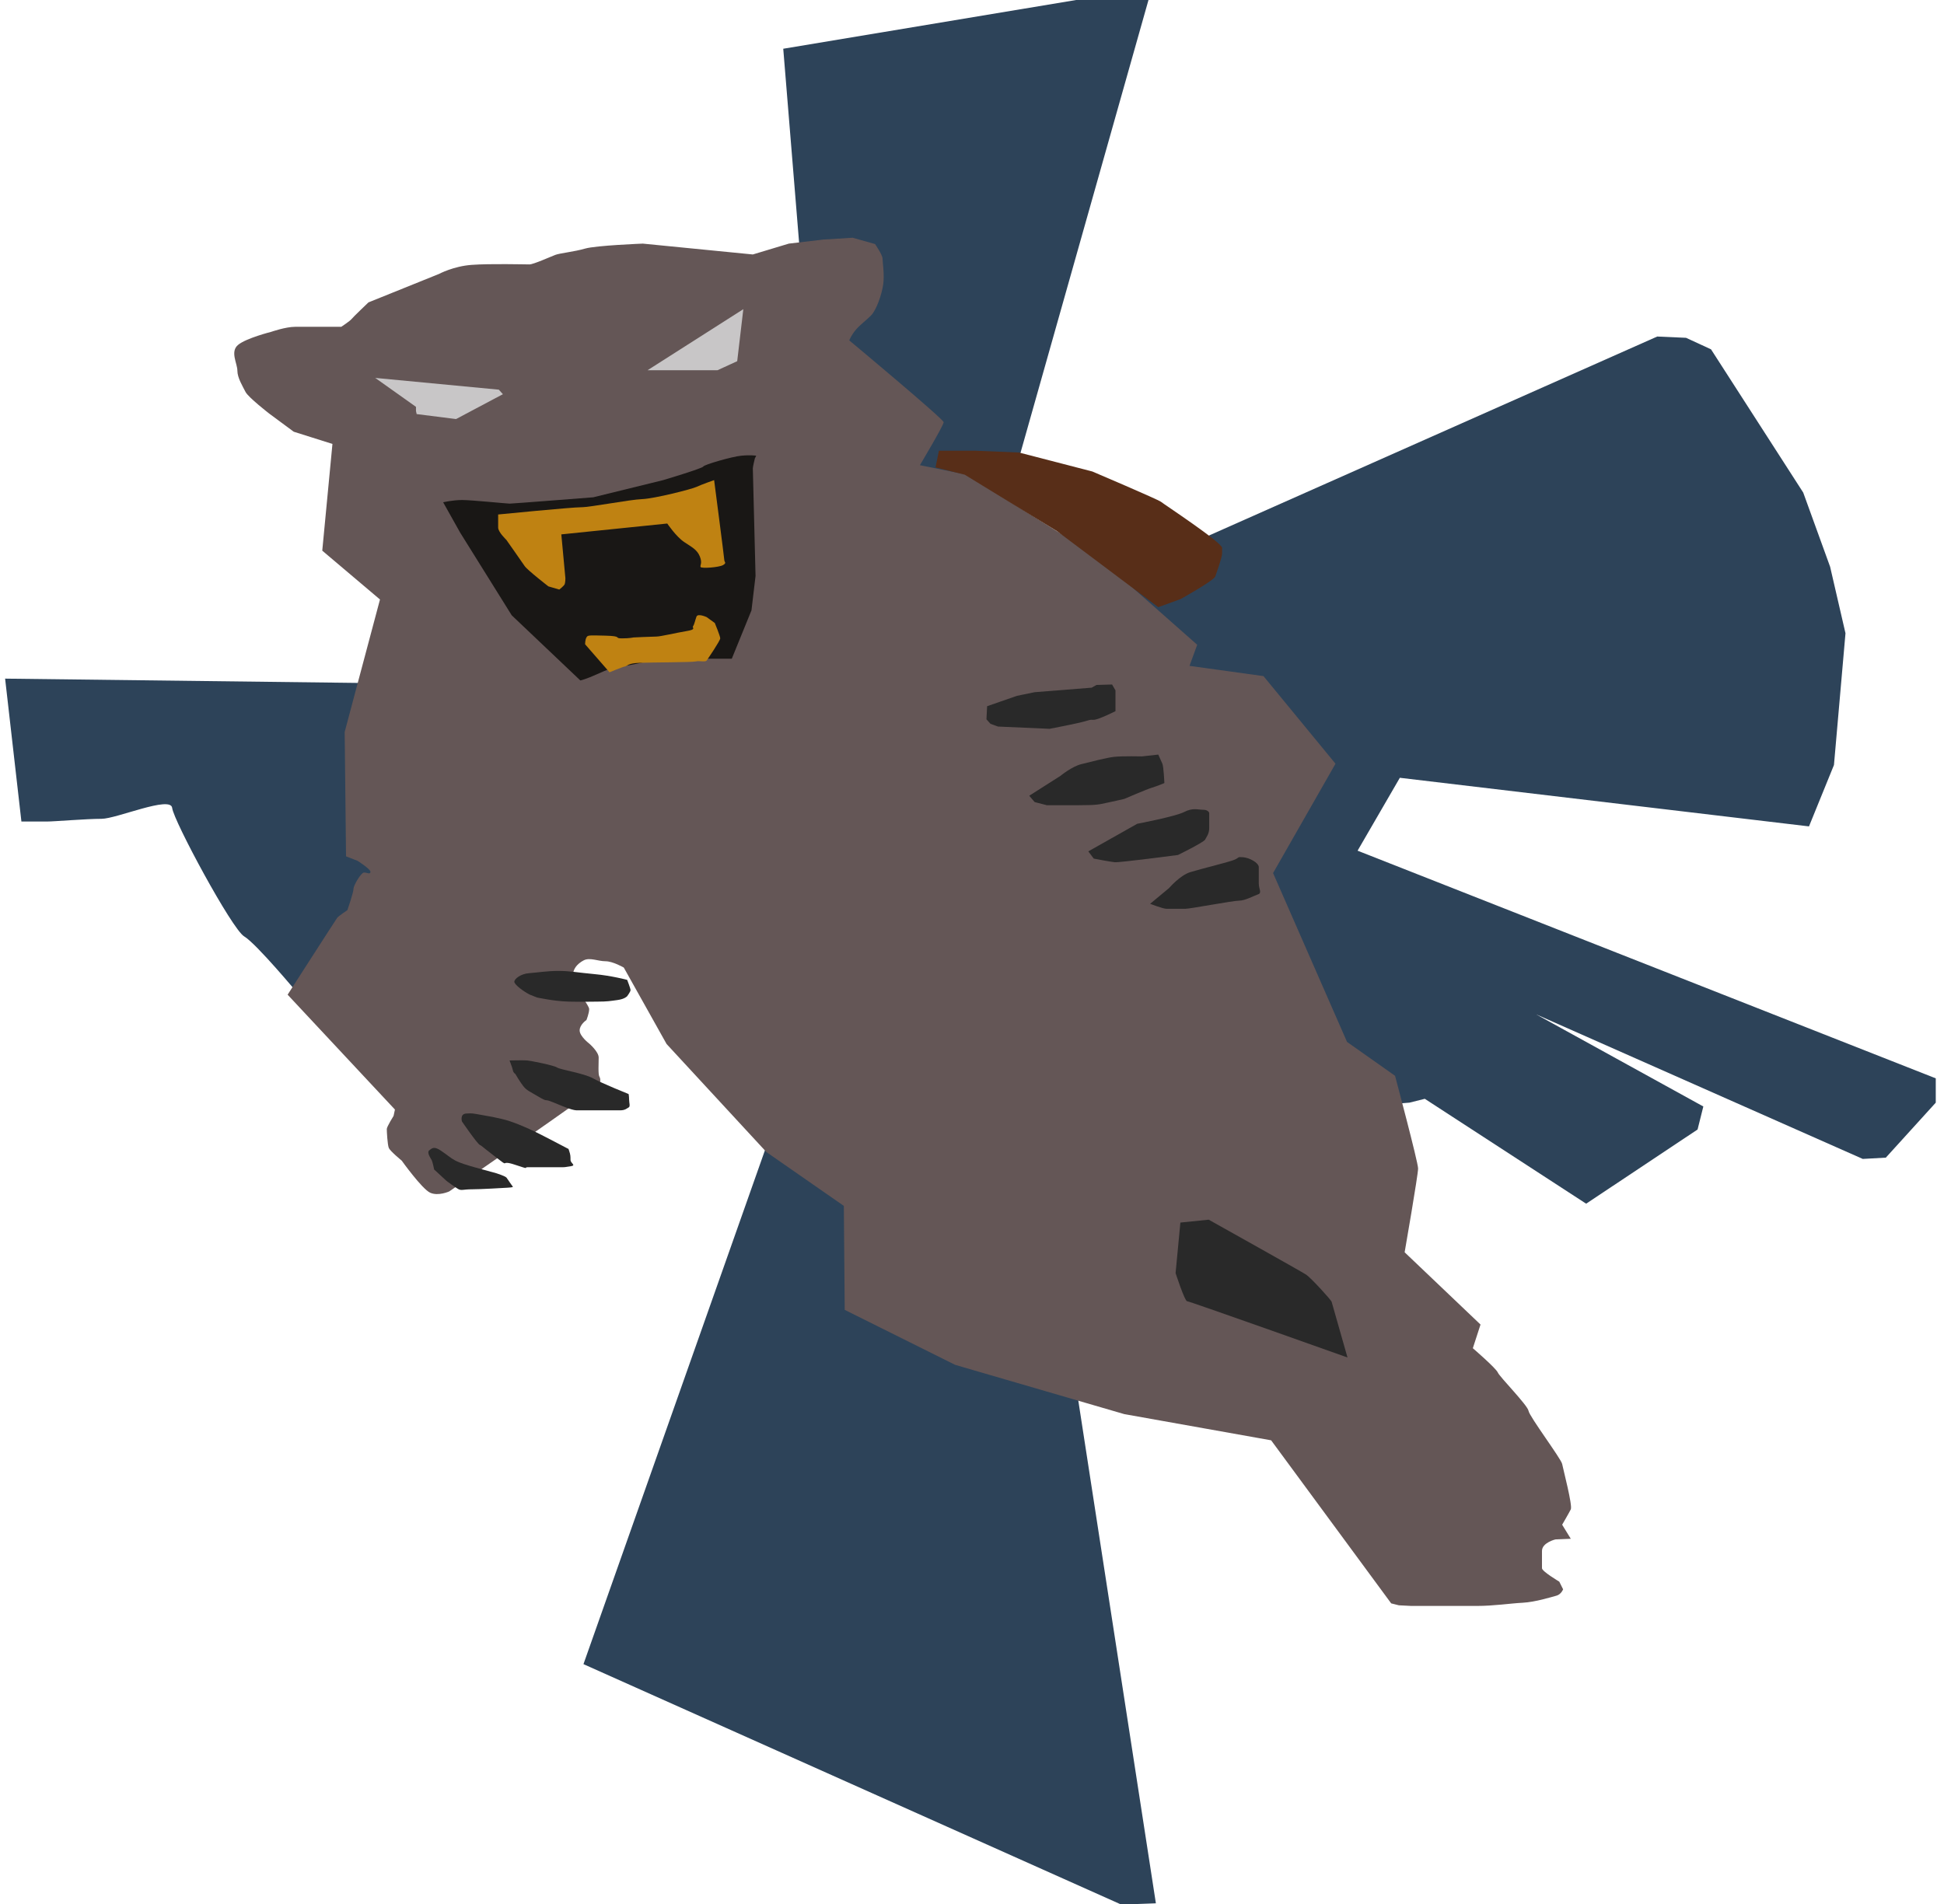
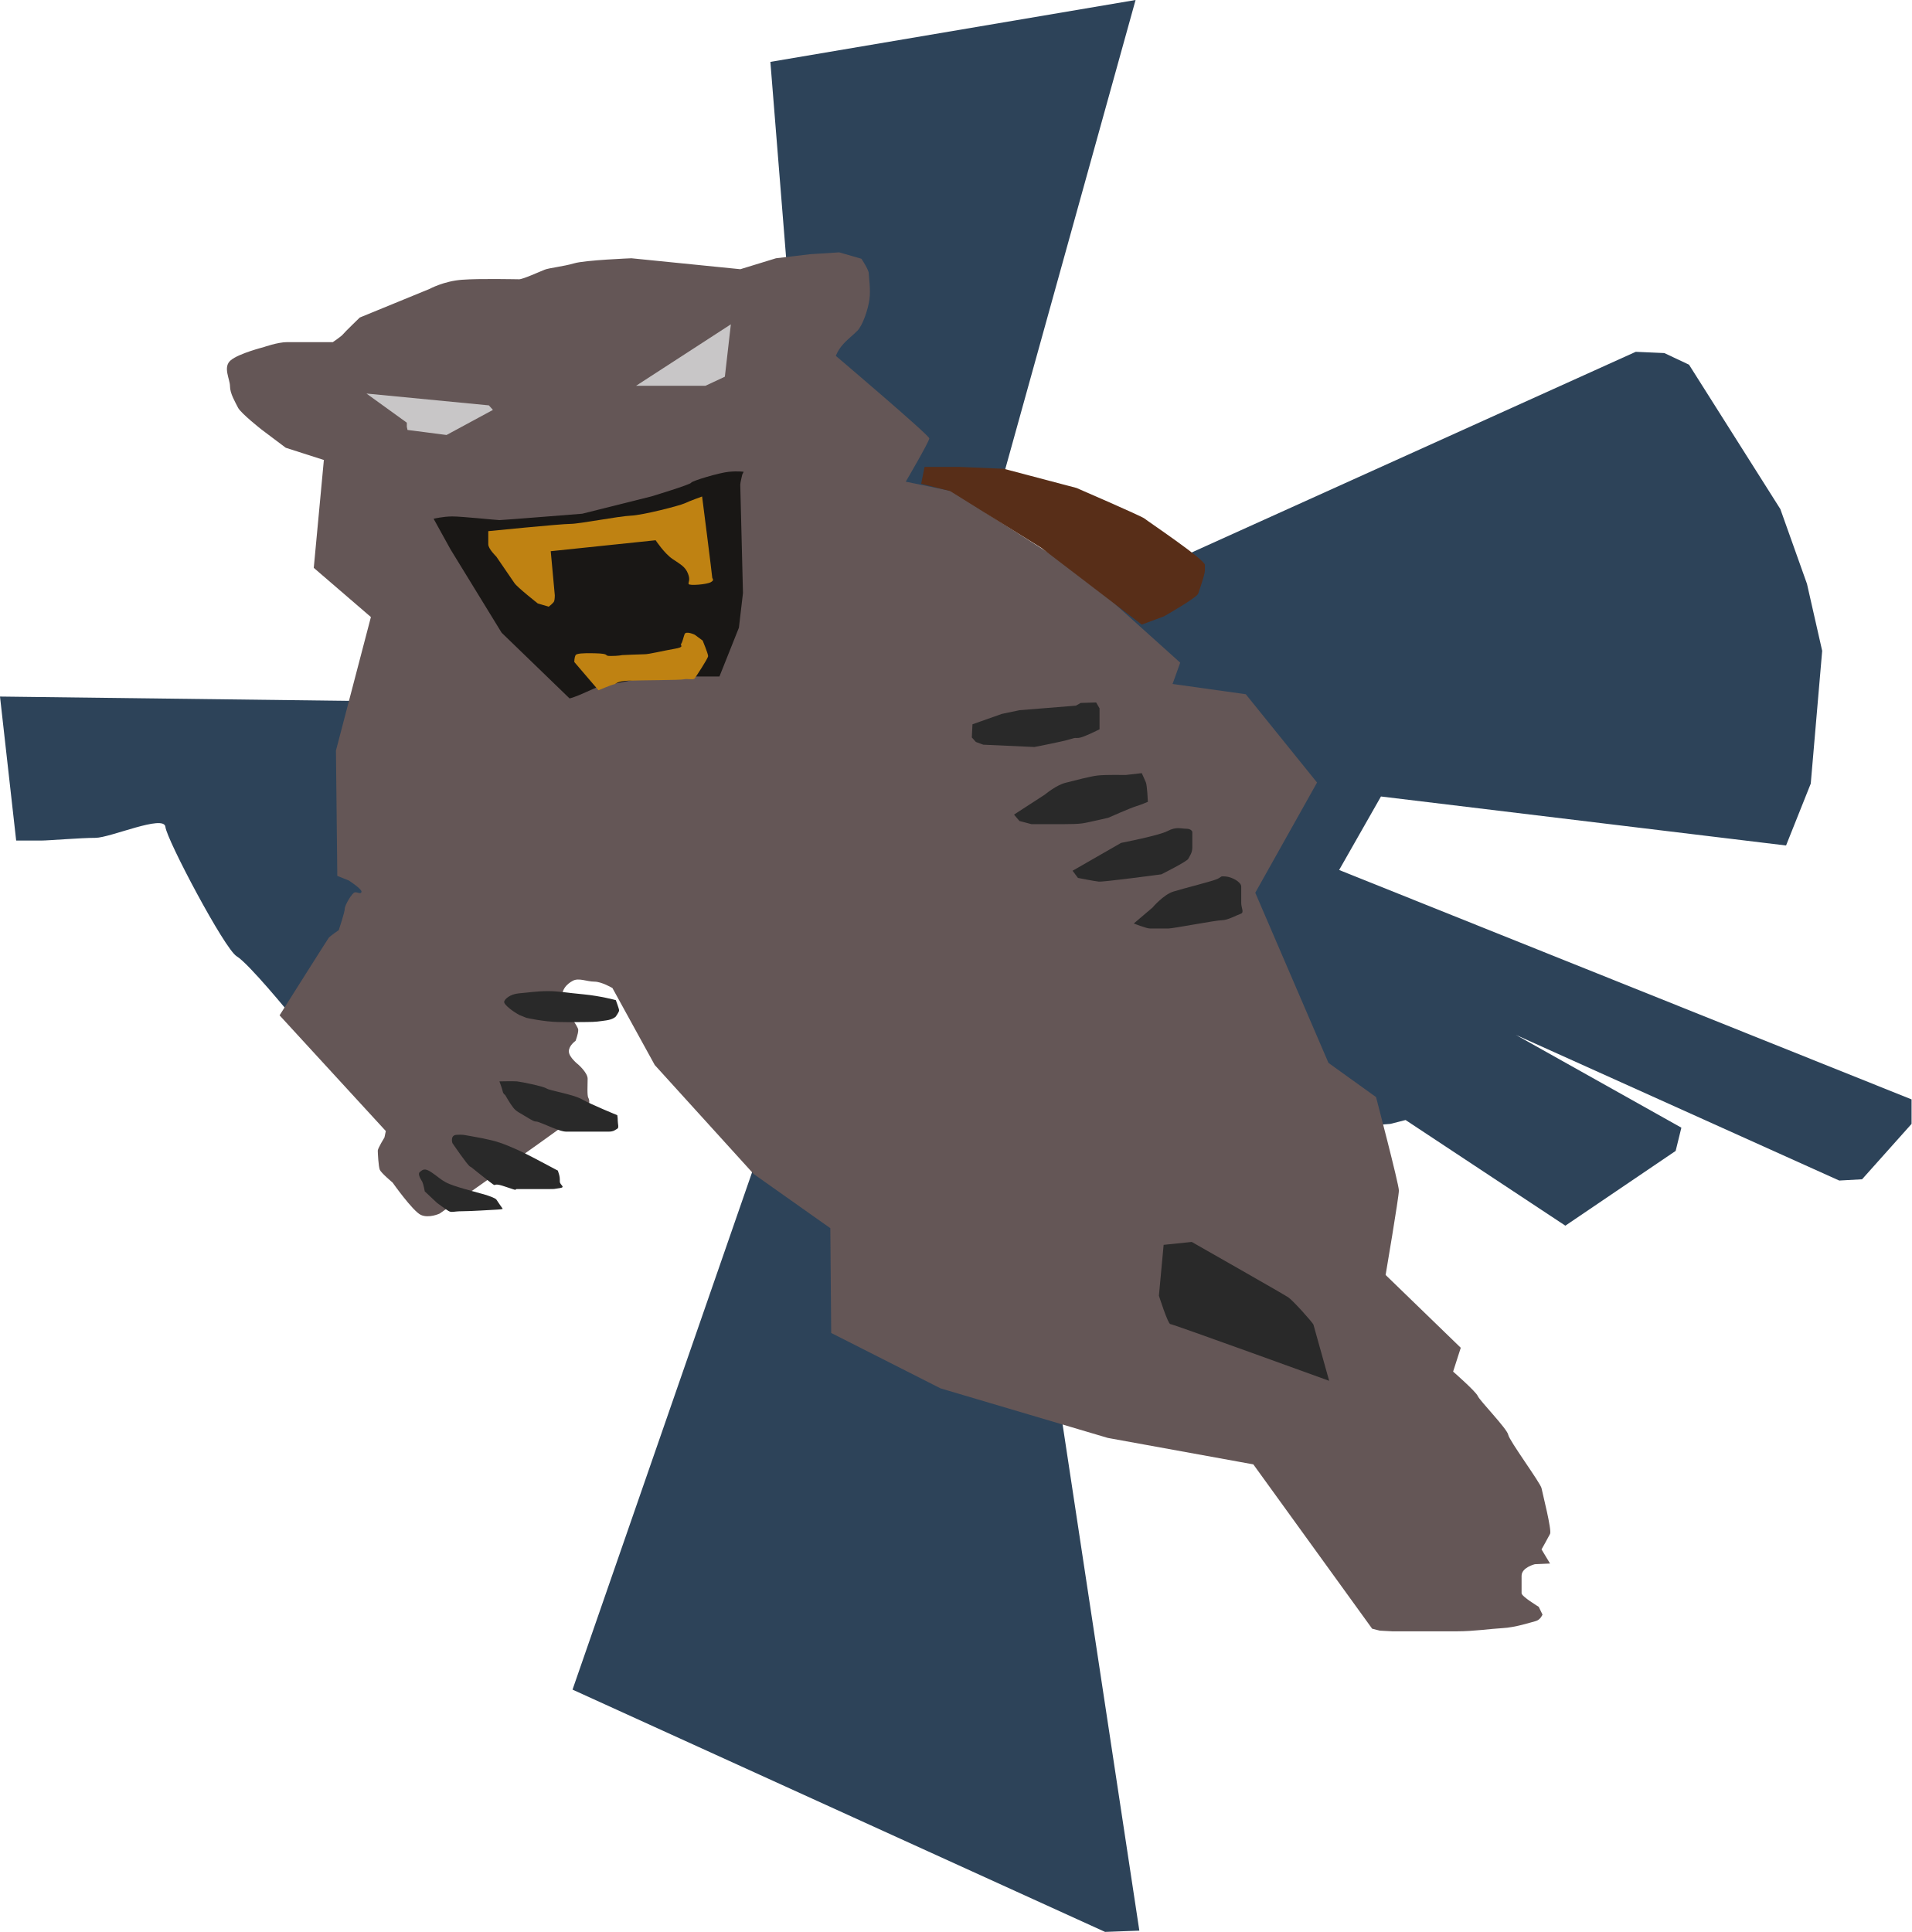
- <svg xmlns="http://www.w3.org/2000/svg" id="svg4444" width="231.98" height="227.16" viewBox="0 0 231.98 227.16" version="1.1" xml:space="preserve">
-   <defs id="defs4">
-     <style id="style2">
+ <svg xmlns="http://www.w3.org/2000/svg" id="svg4444" width="197.39" height="199.51" viewBox="0 0 197.39 199.51">
+   <defs>
+     <style>
      .cls-1 {
+         fill: #191715;
+       }
+ 
+       .cls-1, .cls-2, .cls-3, .cls-4, .cls-5, .cls-6, .cls-7 {
        stroke-width: 0px;
+       }
+ 
+       .cls-2 {
+         fill: #c8c6c7;
+       }
+ 
+       .cls-3 {
+         fill: #bf8212;
+       }
+ 
+       .cls-4 {
+         fill: #582e18;
+       }
+ 
+       .cls-5 {
+         fill: #645656;
+       }
+ 
+       .cls-6 {
+         fill: #292929;
+       }
+ 
+       .cls-7 {
+         fill: #2d4359;
      }
    </style>
  </defs>
-   <g id="layer11" style="display:inline">
-     <path style="display:inline;fill:#2d4359;fill-opacity:1;stroke:none;stroke-width:0.468px;stroke-linecap:butt;stroke-linejoin:miter;stroke-opacity:1" d="M 0.61,80.996 2.555,98.051 c 0,0 2.269,0 3.08,0 0.81,0 4.7,-0.324 6.483,-0.324 1.783,0 8.266,-2.807 8.428,-1.295 0.162,1.511 7.132,14.464 8.59,15.328 1.459,0.864 6.483,6.908 6.483,6.908 l 32.632,-4.923 9.856,-1.527 13.295,24.73 -21.776,61.672 64.181,28.699 4.126,-0.153 -9.398,-60.909 -0.917,-31.447 40.572,-3.206 1.834,-0.458 19.254,12.518 13.295,-8.854 0.688,-2.748 -19.942,-10.991 38.967,17.25 2.751,-0.153 5.96,-6.564 v -2.9 l -68.995,-27.172 5.043,-8.701 48.824,5.801 2.98,-7.327 1.375,-15.723 -1.834,-7.938 -3.209,-8.854 -11.003,-17.097 -2.98,-1.374 -3.438,-0.153 -54.325,24.119 c 0,0 -31.174,8.854 -30.715,7.633 0.458,-1.221 8.71,-16.639 8.71,-16.639 L 137.476,-1.509 93.466,5.818 99.196,75.886 44.871,81.535 Z" id="path131563" />
+   <g id="layer11">
+     <path id="path131563" class="cls-7" d="m0,71.93l1.67,14.87h2.64c.69,0,4.03-.28,5.55-.28s7.08-2.45,7.22-1.13c.14,1.32,6.11,12.61,7.36,13.36,1.25.75,5.55,6.02,5.55,6.02l27.96-4.29,8.44-1.33,11.39,21.56-18.66,53.77,54.99,25.02,3.54-.13-8.05-53.1-.79-27.42,34.76-2.79,1.57-.4,16.5,10.91,11.39-7.72.59-2.4-17.09-9.58,33.39,15.04,2.36-.13,5.11-5.72v-2.53l-59.11-23.69,4.32-7.59,41.83,5.06,2.55-6.39,1.18-13.71-1.57-6.92-2.75-7.72-9.43-14.91-2.55-1.2-2.95-.13-46.54,21.03s-26.71,7.72-26.32,6.65c.39-1.06,7.46-14.51,7.46-14.51L117.26,0l-37.71,6.39,4.91,61.09-46.54,4.92-37.92-.47Z" />
  </g>
-   <g id="layer24" style="display:inline">
-     <path style="fill:#645656;fill-opacity:1;stroke:none;stroke-width:0.468px;stroke-linecap:butt;stroke-linejoin:miter;stroke-opacity:1" d="M 39.671,52.985 35.052,51.527 32.135,49.369 c 0,0 -2.512,-1.943 -2.836,-2.591 -0.324,-0.648 -0.972,-1.673 -0.972,-2.537 0,-0.864 -0.891,-2.267 0.081,-3.076 0.972,-0.81 3.971,-1.565 3.971,-1.565 0,0 1.702,-0.594 2.836,-0.594 1.135,0 5.511,0 5.511,0 0,0 1.054,-0.702 1.216,-0.918 C 42.103,37.873 43.967,36.092 43.967,36.092 l 8.428,-3.4 c 0,0 1.702,-0.918 3.89,-1.079 2.188,-0.162 6.402,-0.054 6.888,-0.054 0.486,0 2.512,-0.918 3.08,-1.133 0.567,-0.216 2.269,-0.378 3.566,-0.756 1.297,-0.378 6.889,-0.594 6.889,-0.594 l 13.129,1.295 4.295,-1.295 4.133,-0.486 3.485,-0.216 2.674,0.756 c 0,0 0.891,1.295 0.891,1.727 0,0.432 0.243,1.889 0.081,3.076 -0.162,1.187 -0.81,3.076 -1.459,3.724 -0.648,0.648 -1.216,1.025 -1.783,1.673 -0.567,0.648 -0.81,1.295 -0.81,1.295 0,0 11.265,9.391 11.265,9.769 0,0.378 -2.836,5.127 -2.836,5.127 l 5.584,1.13 15.587,9.77 11.919,10.533 -0.917,2.519 8.825,1.221 8.596,10.457 -7.45,13.052 8.825,20.15 5.73,4.045 c 0,0 2.751,10.304 2.751,11.067 0,0.763 -1.605,9.999 -1.605,9.999 l 9.054,8.625 -0.917,2.824 c 0,0 2.751,2.366 2.98,2.9 0.229,0.534 3.553,3.893 3.668,4.58 0.115,0.687 3.897,5.725 4.011,6.335 0.115,0.611 1.261,4.961 1.031,5.419 -0.229,0.458 -1.031,1.832 -1.031,1.832 l 1.031,1.679 -1.834,0.076 c 0,0 -1.605,0.382 -1.605,1.374 0,0.992 0,1.679 0,2.061 0,0.382 2.063,1.603 2.063,1.603 l 0.458,0.916 c 0,0 -0.229,0.611 -0.802,0.763 -0.573,0.153 -2.521,0.763 -4.011,0.84 -1.49,0.076 -3.438,0.382 -5.501,0.382 -2.063,0 -4.011,0 -4.584,0 -0.573,0 -3.209,0 -3.209,0 l -1.49,-0.076 -0.917,-0.229 -14.326,-19.463 -17.535,-3.129 -20.171,-5.877 -13.18,-6.564 -0.105,-12.409 -9.239,-6.423 -11.913,-12.899 -5.106,-9.121 c 0,0 -1.297,-0.756 -2.188,-0.756 -0.891,0 -1.864,-0.486 -2.593,-0.108 -0.729,0.378 -1.54,1.133 -1.216,2.375 0.324,1.241 1.864,2.968 1.864,3.454 0,0.486 -0.324,1.295 -0.324,1.295 0,0 -0.81,0.54 -0.81,1.241 0,0.702 1.135,1.565 1.135,1.565 0,0 1.135,0.971 1.135,1.673 0,0.702 -0.081,1.997 0.081,2.267 0.162,0.27 0.162,0.648 -0.081,1.133 -0.243,0.486 -17.829,12.575 -17.829,12.575 0,0 -1.297,0.594 -2.269,0.162 -0.972,-0.432 -3.404,-3.832 -3.404,-3.832 0,0 -1.378,-1.133 -1.54,-1.511 -0.162,-0.378 -0.243,-1.997 -0.243,-2.267 0,-0.27 0.81,-1.565 0.81,-1.565 l 0.162,-0.756 -12.805,-13.709 c 0,0 5.754,-8.959 5.916,-9.175 0.162,-0.216 1.216,-0.918 1.216,-0.918 0,0 0.729,-2.105 0.729,-2.537 0,-0.432 0.891,-1.889 1.216,-1.943 0.324,-0.054 0.729,0.27 0.81,-0.054 0.081,-0.324 -1.54,-1.349 -1.54,-1.349 L 41.292,102.207 41.13,87.365 45.344,71.551 38.456,65.722 Z" id="path135085" />
-     <path style="fill:#582e18;fill-opacity:1;stroke:none;stroke-width:0.468px;stroke-linecap:butt;stroke-linejoin:miter;stroke-opacity:1" d="m 112.041,53.794 -0.405,1.997 3.485,0.864 11.022,6.746 12.075,9.067 2.674,-0.971 c 0,0 3.971,-2.213 4.133,-2.699 0.162,-0.486 0.81,-2.267 0.81,-2.753 0,-0.486 0,0 0,-0.648 0,-0.648 -6.97,-5.235 -7.294,-5.505 -0.324,-0.27 -8.185,-3.616 -8.185,-3.616 l -8.752,-2.267 -5.268,-0.216 z" id="path138484" />
+   <g id="layer24">
+     <path id="path135085" class="cls-5" d="m33.47,47.51l-3.96-1.27-2.5-1.88s-2.15-1.69-2.43-2.26c-.28-.56-.83-1.46-.83-2.21s-.76-1.98.07-2.68c.83-.71,3.4-1.36,3.4-1.36,0,0,1.46-.52,2.43-.52h4.72s.9-.61,1.04-.8c.14-.19,1.74-1.74,1.74-1.74l7.22-2.96s1.46-.8,3.33-.94c1.87-.14,5.49-.05,5.9-.05s2.15-.8,2.64-.99c.49-.19,1.94-.33,3.06-.66,1.11-.33,5.9-.52,5.9-.52l11.25,1.13,3.68-1.13,3.54-.42,2.99-.19,2.29.66s.76,1.13.76,1.51.21,1.65.07,2.68c-.14,1.04-.69,2.68-1.25,3.25-.56.56-1.04.89-1.53,1.46-.49.56-.69,1.13-.69,1.13,0,0,9.65,8.19,9.65,8.52s-2.43,4.47-2.43,4.47l4.78.99,13.35,8.52,10.21,9.18-.79,2.2,7.56,1.06,7.36,9.12-6.38,11.38,7.56,17.57,4.91,3.53s2.36,8.98,2.36,9.65-1.37,8.72-1.37,8.72l7.76,7.52-.79,2.46s2.36,2.06,2.55,2.53c.2.47,3.04,3.39,3.14,3.99.1.6,3.34,4.99,3.44,5.52.1.53,1.08,4.33.88,4.72-.2.4-.88,1.6-.88,1.6l.88,1.46-1.57.07s-1.37.33-1.37,1.2v1.8c0,.33,1.77,1.4,1.77,1.4l.39.8s-.2.53-.69.67c-.49.13-2.16.67-3.44.73-1.28.07-2.95.33-4.71.33h-6.68l-1.28-.07-.79-.2-12.27-16.97-15.02-2.73-17.28-5.12-11.29-5.72-.09-10.82-7.92-5.6-10.21-11.25-4.37-7.95s-1.11-.66-1.87-.66-1.6-.42-2.22-.09c-.62.33-1.32.99-1.04,2.07.28,1.08,1.6,2.59,1.6,3.01s-.28,1.13-.28,1.13c0,0-.69.47-.69,1.08s.97,1.36.97,1.36c0,0,.97.85.97,1.46s-.07,1.74.07,1.98c.14.24.14.56-.07.99-.21.42-15.28,10.96-15.28,10.96,0,0-1.11.52-1.94.14-.83-.38-2.92-3.34-2.92-3.34,0,0-1.18-.99-1.32-1.32-.14-.33-.21-1.74-.21-1.98s.69-1.36.69-1.36l.14-.66-10.97-11.95s4.93-7.81,5.07-8c.14-.19,1.04-.8,1.04-.8,0,0,.62-1.84.62-2.21s.76-1.65,1.04-1.69c.28-.05.62.24.69-.05.07-.28-1.32-1.18-1.32-1.18l-1.18-.47-.14-12.94,3.61-13.79-5.9-5.08,1.04-11.11Z" />
+     <path id="path138484" class="cls-4" d="m95.47,48.22l-.35,1.74,2.99.75,9.44,5.88,10.35,7.91,2.29-.85s3.4-1.93,3.54-2.35c.14-.42.69-1.98.69-2.4v-.56c0-.56-5.97-4.56-6.25-4.8-.28-.24-7.01-3.15-7.01-3.15l-7.5-1.98-4.51-.19h-3.68Z" />
  </g>
-   <g id="layer25" style="display:inline">
-     <path style="fill:#191715;fill-opacity:1;stroke:none;stroke-width:0.468px;stroke-linecap:butt;stroke-linejoin:miter;stroke-opacity:1" d="m 52.881,59.947 2.026,3.616 6.159,9.877 8.185,7.772 c 0,0 0.162,0 1.135,-0.378 0.972,-0.378 2.512,-1.187 3.161,-1.187 0.648,0 5.187,-1.025 5.187,-1.025 h 8.59 l 2.35,-5.775 0.486,-4.102 c 0,0 -0.324,-12.629 -0.324,-12.845 0,-0.216 0.243,-1.187 0.243,-1.187 l 0.162,-0.324 c 0,0 -0.648,-0.108 -1.783,0 -1.135,0.108 -4.457,1.079 -4.538,1.295 -0.081,0.216 -4.781,1.619 -4.781,1.619 l -8.347,2.051 c 0,0 -9.644,0.756 -9.968,0.756 -0.324,0 -4.538,-0.432 -5.673,-0.432 -1.135,0 -2.269,0.27 -2.269,0.27 z" id="path139108" />
+   <g id="layer25">
+     <path id="path139108" class="cls-1" d="m44.78,53.58l1.74,3.15,5.28,8.61,7.01,6.78s.14,0,.97-.33,2.15-1.04,2.71-1.04,4.44-.89,4.44-.89h7.36l2.01-5.04.42-3.58s-.28-11.01-.28-11.2.21-1.04.21-1.04l.14-.28s-.56-.09-1.53,0-3.82.94-3.89,1.13c-.07.19-4.1,1.41-4.1,1.41l-7.15,1.79s-8.26.66-8.54.66-3.89-.38-4.86-.38-1.94.24-1.94.24h0Z" />
  </g>
  <g id="layer26">
-     <path style="fill:#bf8212;fill-opacity:1;stroke:none;stroke-width:0.468px;stroke-linecap:butt;stroke-linejoin:miter;stroke-opacity:1" d="m 65.442,69.986 c 0,0 -2.512,-1.943 -2.836,-2.429 -0.324,-0.486 -2.188,-3.13 -2.188,-3.13 0,0 -0.972,-0.918 -0.972,-1.457 0,-0.54 0,-1.565 0,-1.565 0,0 8.752,-0.864 9.887,-0.864 1.135,0 5.835,-0.918 7.294,-0.971 1.459,-0.054 5.916,-1.187 6.483,-1.457 0.567,-0.27 2.107,-0.81 2.107,-0.81 0,0 1.216,9.337 1.216,9.553 0,0.216 0.324,0.324 -0.162,0.594 -0.486,0.27 -2.593,0.432 -2.674,0.216 -0.081,-0.216 0.243,-0.432 -0.081,-1.241 -0.324,-0.81 -0.891,-1.079 -1.864,-1.727 C 80.678,64.049 79.625,62.484 79.625,62.484 l -12.642,1.295 0.486,5.235 c 0,0 0,0.486 -0.081,0.702 -0.081,0.216 -0.648,0.648 -0.648,0.648 z" id="path143872" />
-     <path style="fill:#bf8212;fill-opacity:1;stroke:none;stroke-width:0.468px;stroke-linecap:butt;stroke-linejoin:miter;stroke-opacity:1" d="m 69.819,76.894 2.917,3.346 c 0,0 1.54,-0.648 1.864,-0.702 0.324,-0.054 0.243,-0.378 1.783,-0.432 1.54,-0.054 6.24,-0.054 6.645,-0.162 0.405,-0.108 1.135,0.108 1.297,-0.108 0.162,-0.216 1.621,-2.375 1.621,-2.645 0,-0.27 -0.648,-1.835 -0.648,-1.835 l -0.972,-0.702 c 0,0 -1.054,-0.486 -1.216,-0.054 -0.162,0.432 -0.243,0.918 -0.405,1.133 -0.162,0.216 0.486,0.378 -0.81,0.594 -1.297,0.216 -3.08,0.648 -3.566,0.648 -0.486,0 -2.755,0.108 -2.755,0.108 0,0 -0.405,0.108 -1.378,0.108 -0.972,0 0.162,-0.27 -1.945,-0.324 -2.107,-0.054 -2.107,-0.054 -2.269,0.216 -0.162,0.27 -0.162,0.81 -0.162,0.81 z" id="path143874" />
-     <path style="display:inline;fill:#c8c6c7;fill-opacity:1;stroke:none;stroke-width:0.468px;stroke-linecap:butt;stroke-linejoin:miter;stroke-opacity:1" d="m 44.777,45.105 14.749,1.403 0.486,0.54 -5.592,2.968 -4.7,-0.594 -0.081,-0.378 v -0.486 z" id="path146429" />
-     <path style="display:inline;fill:#c8c6c7;fill-opacity:1;stroke:none;stroke-width:0.468px;stroke-linecap:butt;stroke-linejoin:miter;stroke-opacity:1" d="m 77.274,44.187 11.427,-7.286 -0.729,6.207 -2.35,1.079 z" id="path146431" />
+     <path id="path143872" class="cls-3" d="m55.55,62.33s-2.15-1.69-2.43-2.12c-.28-.42-1.87-2.73-1.87-2.73,0,0-.83-.8-.83-1.27v-1.36s7.5-.75,8.47-.75,5-.8,6.25-.85c1.25-.05,5.07-1.04,5.55-1.27s1.81-.71,1.81-.71c0,0,1.04,8.14,1.04,8.33s.28.28-.14.52-2.22.38-2.29.19c-.07-.19.21-.38-.07-1.08-.28-.71-.76-.94-1.6-1.51-.83-.56-1.74-1.93-1.74-1.93l-10.83,1.13.42,4.56s0,.42-.07.61c-.07.19-.56.56-.56.56l-1.11-.33Z" />
+     <path id="path143874" class="cls-3" d="m59.3,68.36l2.5,2.92s1.32-.56,1.6-.61.21-.33,1.53-.38,5.35-.05,5.69-.14c.35-.09.97.09,1.11-.09.14-.19,1.39-2.07,1.39-2.31s-.56-1.6-.56-1.6l-.83-.61s-.9-.42-1.04-.05c-.14.38-.21.8-.35.99s.42.33-.69.52c-1.11.19-2.64.56-3.06.56s-2.36.09-2.36.09c0,0-.35.09-1.18.09s.14-.24-1.67-.28q-1.81-.05-1.94.19c-.14.24-.14.71-.14.71Z" />
+     <path id="path146429" class="cls-2" d="m37.84,40.64l12.64,1.22.42.47-4.79,2.59-4.03-.52-.07-.33v-.42l-4.17-3.01Z" />
+     <path id="path146431" class="cls-2" d="m65.68,39.84l9.79-6.35-.62,5.41-2.01.94h-7.15Z" />
  </g>
  <g id="layer27">
-     <path style="fill:#292929;fill-opacity:1;stroke:none;stroke-width:0.468px;stroke-linecap:butt;stroke-linejoin:miter;stroke-opacity:1" d="m 117.795,84.288 3.566,-1.241 2.107,-0.432 6.807,-0.54 0.567,-0.324 1.864,-0.054 0.405,0.702 c 0,0 0,1.079 0,1.349 0,0.27 0,1.133 0,1.133 0,0 -1.945,0.971 -2.512,1.025 -0.567,0.054 -0.162,-0.108 -1.054,0.162 -0.891,0.27 -4.295,0.918 -4.295,0.918 l -6.159,-0.27 -0.891,-0.324 -0.486,-0.54 z" id="path150377" />
-     <path style="fill:#292929;fill-opacity:1;stroke:none;stroke-width:0.468px;stroke-linecap:butt;stroke-linejoin:miter;stroke-opacity:1" d="m 122.82,94.974 3.728,-2.375 c 0,0 1.378,-1.133 2.512,-1.403 1.135,-0.27 2.917,-0.756 3.89,-0.864 0.972,-0.108 3.323,-0.054 3.323,-0.054 l 1.945,-0.216 c 0,0 0.324,0.702 0.486,1.079 0.162,0.378 0.243,2.321 0.243,2.321 0,0 -0.891,0.378 -1.459,0.54 -0.567,0.162 -3.323,1.349 -3.323,1.349 0,0 -1.378,0.324 -2.188,0.486 -0.81,0.162 -0.972,0.27 -3.404,0.27 -2.431,0 -3.647,0 -3.647,0 l -1.459,-0.378 z" id="path150379" />
-     <path style="fill:#292929;fill-opacity:1;stroke:none;stroke-width:0.468px;stroke-linecap:butt;stroke-linejoin:miter;stroke-opacity:1" d="m 129.87,101.613 0.648,0.864 c 0,0 1.945,0.378 2.512,0.432 0.567,0.054 7.537,-0.864 7.537,-0.864 0,0 3.08,-1.511 3.242,-1.835 0.162,-0.324 0.486,-0.702 0.486,-1.349 0,-0.648 0,-1.835 0,-1.835 0,0 -0.081,-0.378 -0.729,-0.378 -0.648,0 -1.216,-0.27 -2.269,0.27 -1.054,0.54 -5.592,1.403 -5.592,1.403 z" id="path150383" />
-     <path style="fill:#292929;fill-opacity:1;stroke:none;stroke-width:0.468px;stroke-linecap:butt;stroke-linejoin:miter;stroke-opacity:1" d="m 137.245,107.874 2.269,-1.889 c 0,0 1.297,-1.511 2.512,-1.889 1.216,-0.378 4.781,-1.241 5.349,-1.511 0.567,-0.27 0.243,-0.324 0.973,-0.27 0.729,0.054 1.864,0.648 1.864,1.187 0,0.54 0,1.295 0,1.943 0,0.648 0.405,1.133 -0.081,1.295 -0.486,0.162 -1.54,0.756 -2.269,0.756 -0.729,0 -5.835,0.971 -6.402,0.971 -0.567,0 -1.864,0 -2.269,0 -0.405,0 -1.945,-0.594 -1.945,-0.594 z" id="path150385" />
-     <path style="fill:#292929;fill-opacity:1;stroke:none;stroke-width:0.468px;stroke-linecap:butt;stroke-linejoin:miter;stroke-opacity:1" d="m 140.857,145.916 -0.573,6.03 c 0,0 1.089,3.358 1.375,3.358 0.287,0 19.14,6.717 19.14,6.717 0,0 -1.834,-6.411 -1.891,-6.64 -0.057,-0.229 -2.464,-2.862 -3.037,-3.244 -0.573,-0.382 -11.633,-6.564 -11.633,-6.564 z" id="path150387" />
-     <path style="fill:#292929;fill-opacity:1;stroke:none;stroke-width:0.468px;stroke-linecap:butt;stroke-linejoin:miter;stroke-opacity:1" d="m 63.209,118.706 c -0.688,-0.343 -1.834,-1.183 -1.834,-1.527 0,-0.343 0.745,-0.954 1.776,-1.03 1.031,-0.076 2.12,-0.267 3.496,-0.267 1.375,0 2.235,0.191 4.298,0.382 2.063,0.191 3.897,0.687 3.897,0.687 0,0 0.401,1.03 0.401,1.221 0,0.191 -0.401,0.725 -0.401,0.725 0,0 -0.287,0.343 -1.146,0.458 -0.86,0.115 -1.203,0.191 -2.407,0.191 -1.203,0 -1.605,0.038 -3.381,0 -1.776,-0.038 -3.839,-0.496 -3.839,-0.496 z" id="path150389" />
-     <path style="fill:#292929;fill-opacity:1;stroke:none;stroke-width:0.468px;stroke-linecap:butt;stroke-linejoin:miter;stroke-opacity:1" d="m 60.802,126.568 c 0,0 1.719,-0.038 2.12,0 0.401,0.038 3.152,0.572 3.553,0.84 0.401,0.267 3.209,0.687 4.298,1.298 1.089,0.611 4.241,1.87 4.241,1.87 0,0 0.057,0.267 0.057,0.649 0,0.382 0.172,0.84 -0.057,0.954 -0.229,0.115 -0.401,0.343 -1.031,0.343 -0.63,0 0,0 -1.834,0 -1.834,0 -2.98,0 -3.209,0 -0.229,0 -0.458,0 -1.203,-0.267 -0.745,-0.267 -1.49,-0.611 -2.12,-0.84 -0.63,-0.229 -0.287,0.114 -1.375,-0.534 -1.089,-0.649 -1.375,-0.725 -1.776,-1.221 -0.401,-0.496 -0.974,-1.488 -0.974,-1.488 0,0 -0.229,-0.114 -0.287,-0.42 -0.057,-0.305 -0.401,-1.183 -0.401,-1.183 z" id="path150391" />
-     <path style="fill:#292929;fill-opacity:1;stroke:none;stroke-width:0.468px;stroke-linecap:butt;stroke-linejoin:miter;stroke-opacity:1" d="m 55.129,133.857 c 0,0 -0.287,-0.916 0.516,-0.954 0.802,-0.038 0.63,-0.038 1.948,0.191 1.318,0.229 1.089,0.191 2.292,0.458 1.203,0.267 2.865,0.992 3.897,1.488 1.031,0.496 4.069,2.099 4.069,2.099 0,0 -0.115,-0.305 0.057,0.191 0.172,0.496 0.172,0.687 0.172,1.107 0,0.42 0.745,0.649 0,0.763 -0.745,0.114 -0.573,0.114 -1.375,0.114 -0.802,0 -3.324,0 -3.782,0 -0.458,0 0.458,0.343 -1.49,-0.305 -1.948,-0.649 -0.458,0.496 -2.292,-0.916 -1.834,-1.412 -1.547,-1.259 -1.891,-1.45 -0.344,-0.191 -2.12,-2.786 -2.12,-2.786 z" id="path150393" />
-     <path style="fill:#292929;fill-opacity:1;stroke:none;stroke-width:0.468px;stroke-linecap:butt;stroke-linejoin:miter;stroke-opacity:1" d="m 51.805,139.581 c 0,0 -0.172,-0.878 -0.287,-1.107 -0.115,-0.229 -0.63,-0.916 -0.287,-1.183 0.344,-0.267 0.573,-0.496 1.375,0.038 0.802,0.534 1.146,0.878 1.719,1.183 0.573,0.305 1.49,0.572 2.292,0.801 0.802,0.229 2.636,0.725 2.636,0.725 0,0 1.089,0.343 1.203,0.534 0.115,0.191 0.745,1.069 0.745,1.069 0,0 0.115,0.076 -0.63,0.114 -0.745,0.038 -3.152,0.191 -4.241,0.191 -1.089,0 -1.261,0.191 -1.662,-0.038 -0.401,-0.229 -1.375,-0.954 -1.375,-0.954 z" id="path150395" />
+     <path id="path150377" class="cls-6" d="m100.4,74.8l3.06-1.08,1.81-.38,5.83-.47.49-.28,1.6-.05.35.61v2.16s-1.67.85-2.15.89c-.49.05-.14-.09-.9.14-.76.24-3.68.8-3.68.8l-5.28-.24-.76-.28-.42-.47.07-1.36Z" />
+     <path id="path150379" class="cls-6" d="m104.71,84.12l3.19-2.07s1.18-.99,2.15-1.22c.97-.24,2.5-.66,3.33-.75.83-.09,2.85-.05,2.85-.05l1.67-.19s.28.61.42.94c.14.33.21,2.02.21,2.02,0,0-.76.33-1.25.47-.49.14-2.85,1.18-2.85,1.18,0,0-1.18.28-1.87.42-.69.14-.83.24-2.92.24h-3.12l-1.25-.33-.56-.66Z" />
+     <path id="path150383" class="cls-6" d="m110.75,89.91l.56.75s1.67.33,2.15.38c.49.05,6.46-.75,6.46-.75,0,0,2.64-1.32,2.78-1.6.14-.28.42-.61.42-1.18v-1.6s-.07-.33-.62-.33-1.04-.24-1.94.24c-.9.47-4.79,1.22-4.79,1.22l-5,2.87Z" />
+     <path id="path150385" class="cls-6" d="m117.07,95.37l1.94-1.65s1.11-1.32,2.15-1.65,4.1-1.08,4.58-1.32c.49-.24.21-.28.83-.24.62.05,1.6.56,1.6,1.04v1.69c0,.56.35.99-.07,1.13-.42.14-1.32.66-1.94.66s-5,.85-5.49.85h-1.94c-.35,0-1.67-.52-1.67-.52h0Z" />
+     <path id="path150387" class="cls-6" d="m120.16,128.54l-.49,5.26s.93,2.93,1.18,2.93,16.4,5.86,16.4,5.86c0,0-1.57-5.59-1.62-5.79-.05-.2-2.11-2.5-2.6-2.83-.49-.33-9.97-5.72-9.97-5.72l-2.9.3Z" />
+     <path id="path150389" class="cls-6" d="m53.63,104.81c-.59-.3-1.57-1.03-1.57-1.33s.64-.83,1.52-.9c.88-.07,1.82-.23,2.99-.23s1.91.17,3.68.33c1.77.17,3.34.6,3.34.6,0,0,.34.9.34,1.06s-.34.63-.34.63c0,0-.25.3-.98.4-.74.1-1.03.17-2.06.17s-1.37.03-2.9,0c-1.52-.03-3.29-.43-3.29-.43l-.74-.3Z" />
+     <path id="path150391" class="cls-6" d="m51.57,111.67s1.47-.03,1.82,0,2.7.5,3.04.73c.34.23,2.75.6,3.68,1.13.93.53,3.63,1.63,3.63,1.63,0,0,.05.23.05.57s.15.73-.05.83c-.2.1-.34.3-.88.3h-4.32c-.2,0-.39,0-1.03-.23s-1.28-.53-1.82-.73c-.54-.2-.25.1-1.18-.47-.93-.57-1.18-.63-1.52-1.06-.34-.43-.83-1.3-.83-1.3,0,0-.2-.1-.25-.37-.05-.27-.34-1.03-.34-1.03Z" />
+     <path id="path150393" class="cls-6" d="m46.71,118.02s-.25-.8.44-.83c.69-.03.54-.03,1.67.17,1.13.2.93.17,1.96.4,1.03.23,2.45.87,3.34,1.3.88.43,3.49,1.83,3.49,1.83,0,0-.1-.27.05.17.15.43.15.6.15.96s.64.57,0,.67c-.64.1-.49.1-1.18.1h-3.24c-.39,0,.39.3-1.28-.27-1.67-.57-.39.43-1.96-.8-1.57-1.23-1.33-1.1-1.62-1.26-.29-.17-1.82-2.43-1.82-2.43h0Z" />
+     <path id="path150395" class="cls-6" d="m43.86,123.01s-.15-.77-.25-.96-.54-.8-.25-1.03c.29-.23.49-.43,1.18.03.69.47.98.77,1.47,1.03.49.27,1.28.5,1.96.7.69.2,2.26.63,2.26.63,0,0,.93.3,1.03.47.1.17.64.93.64.93,0,0,.1.07-.54.1-.64.03-2.7.17-3.63.17s-1.08.17-1.42-.03c-.34-.2-1.18-.83-1.18-.83l-1.28-1.2Z" />
  </g>
</svg>
